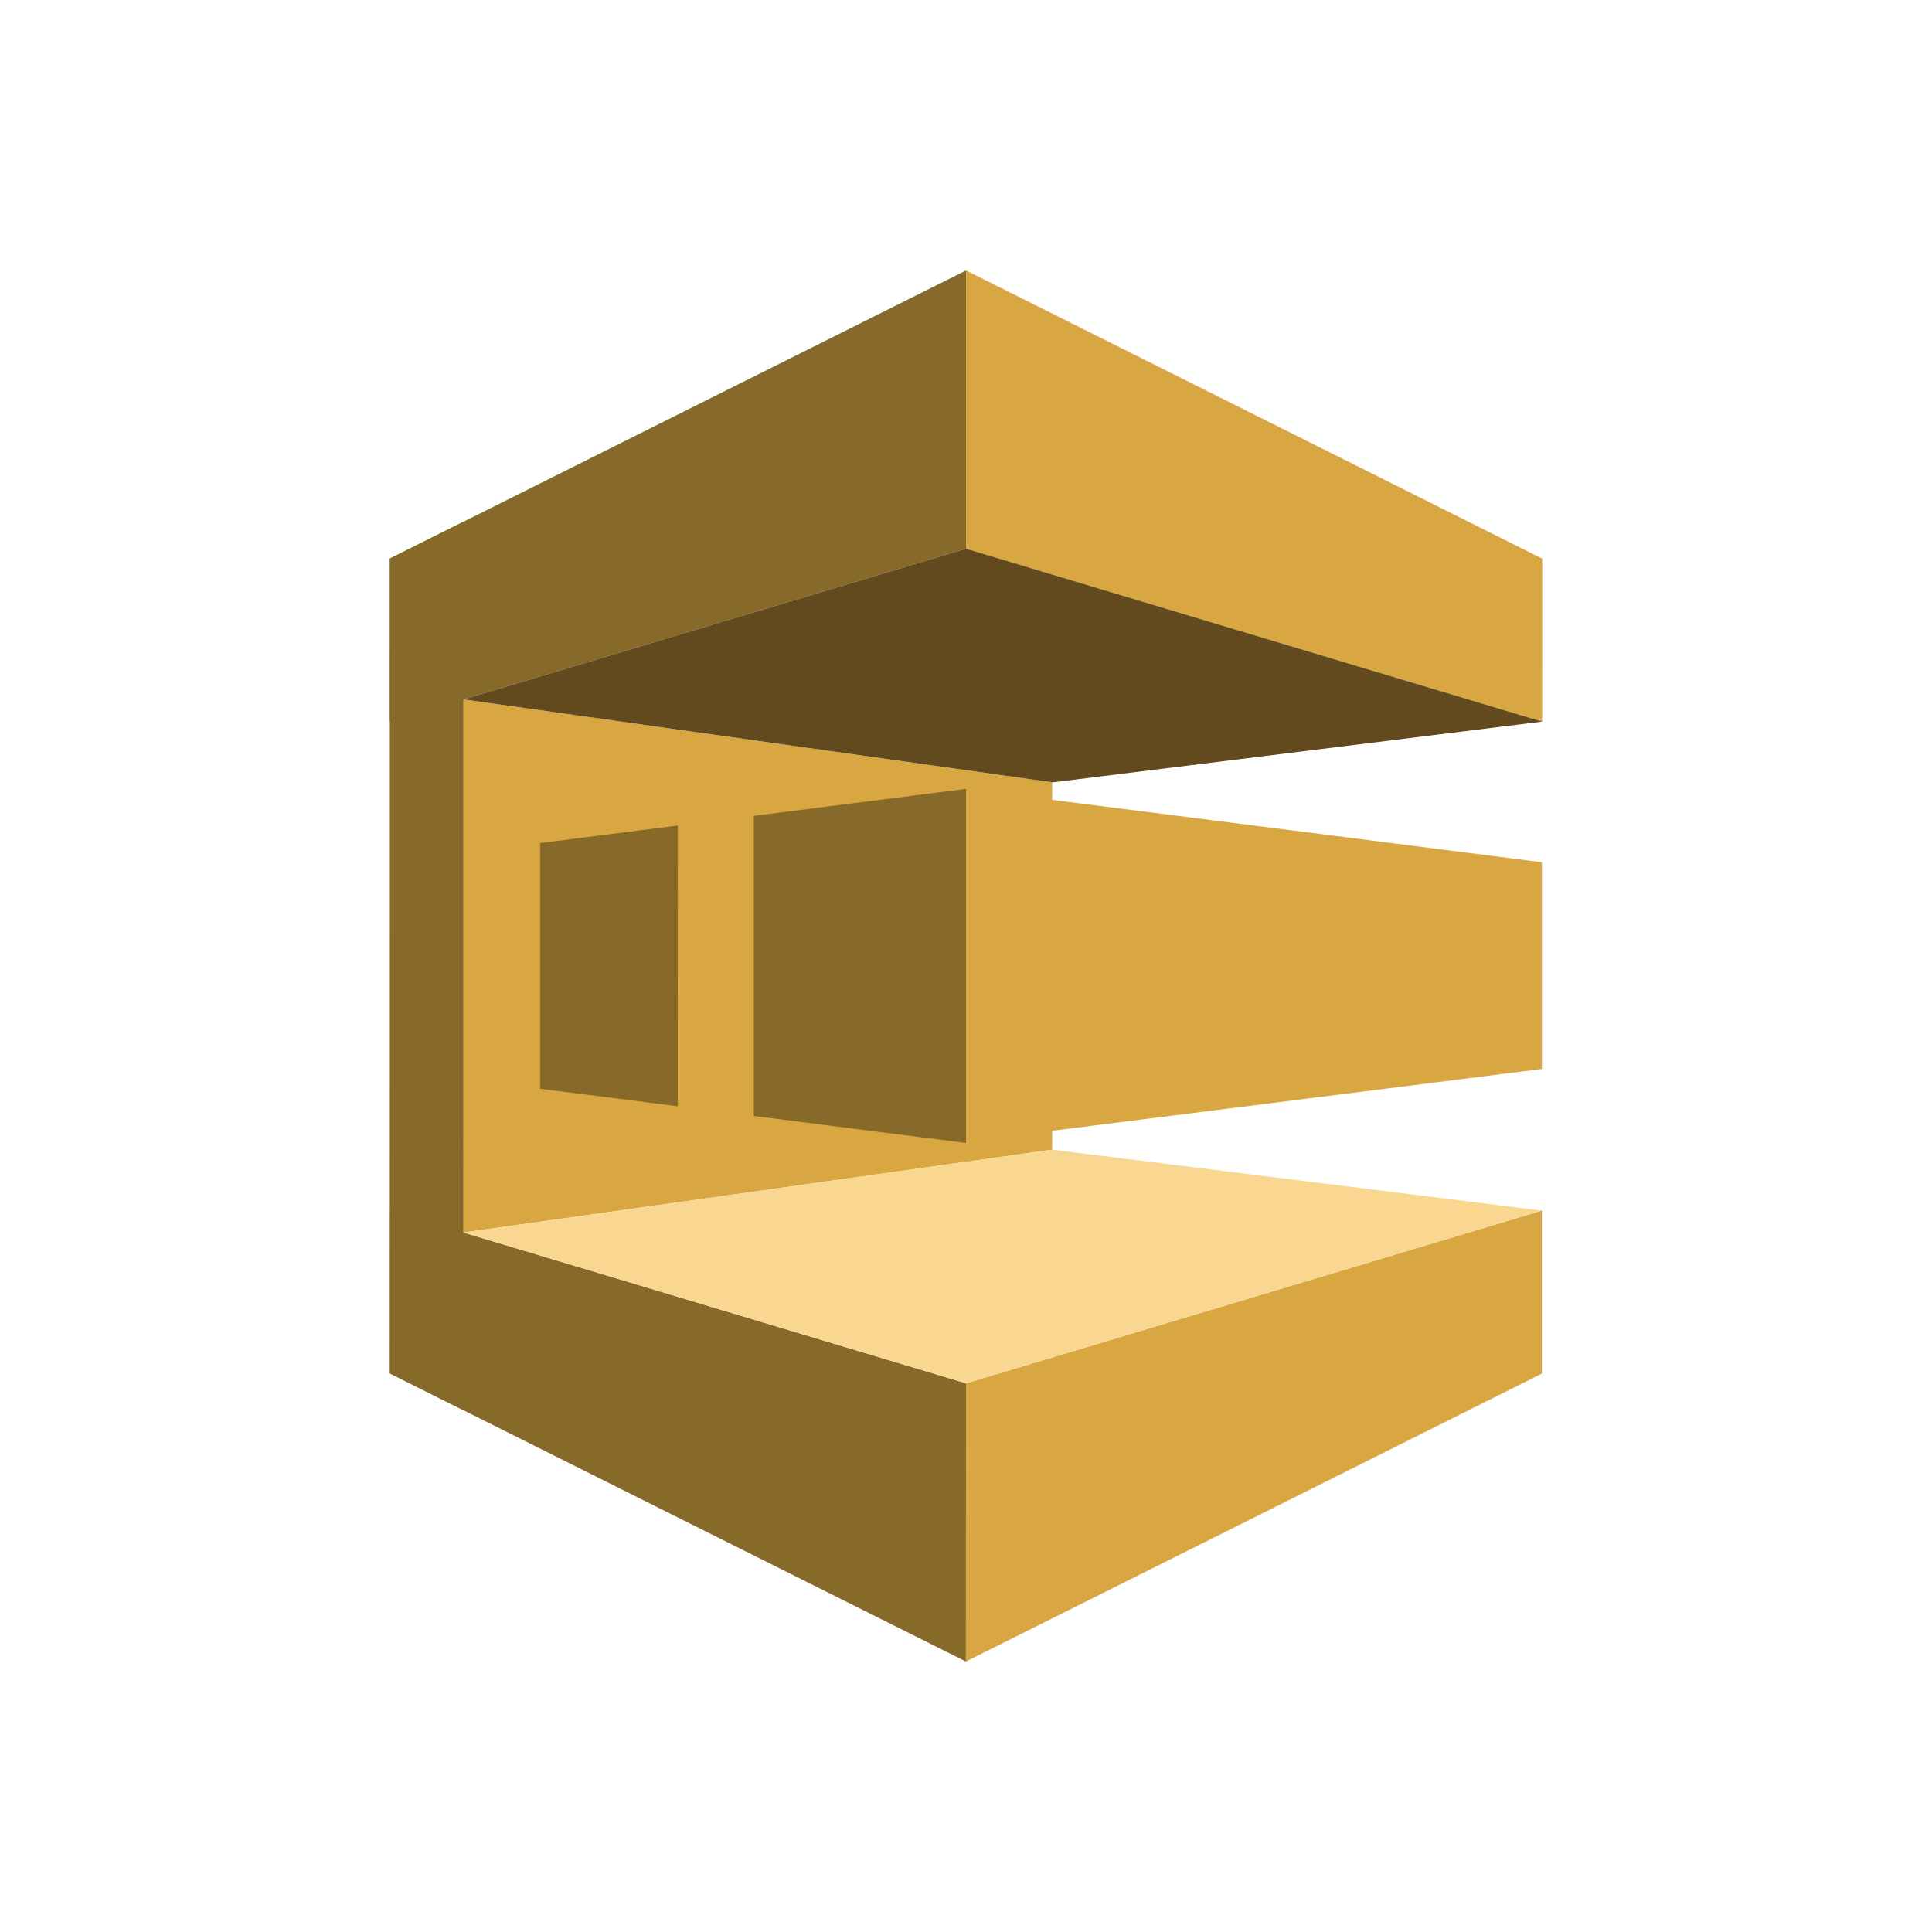
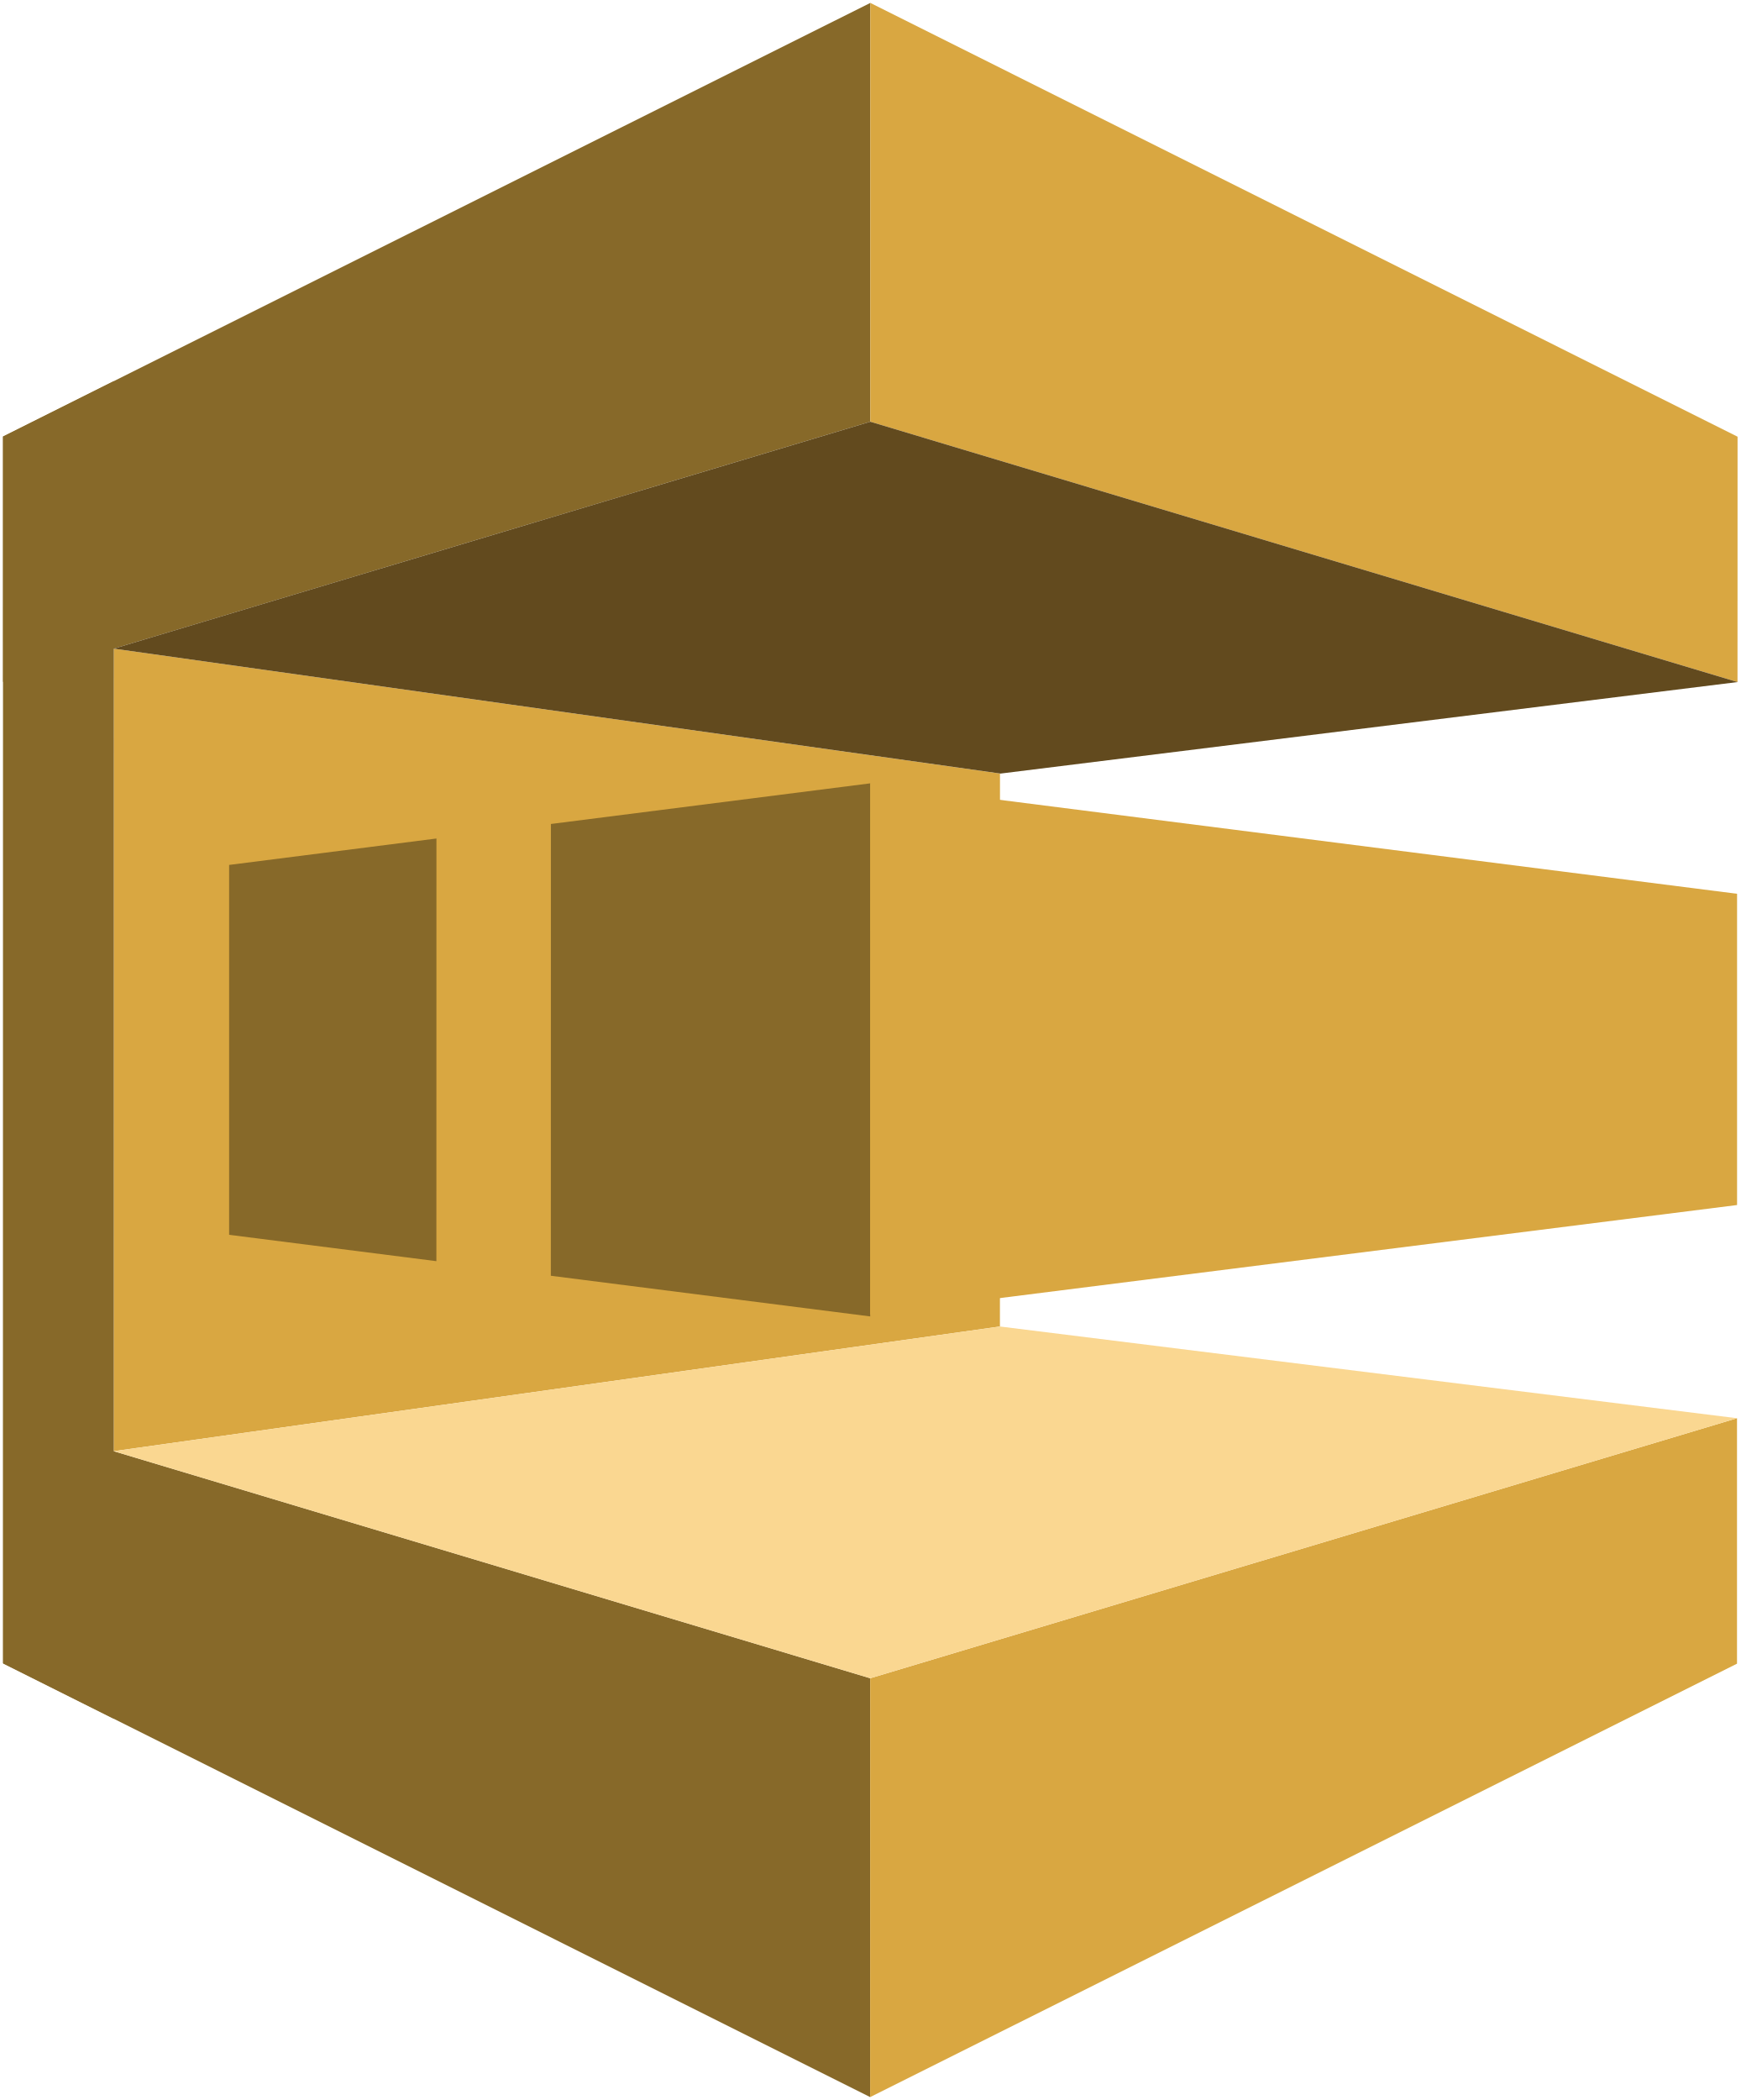
- <svg xmlns="http://www.w3.org/2000/svg" enable-background="new 0 0 100 100" height="100px" version="1.1" viewBox="0 0 100 100" width="100px" xml:space="preserve">
-   <g id="Amazon_CloudSearch">
-     <g>
-       <polygon fill="#D9A741" points="54.46,59.506 23.985,63.793 23.987,36.201 54.462,40.494   " />
-       <polygon fill="#876929" points="20.179,37.344 50.003,28.399 50.003,14 20.179,28.908   " />
-       <polygon fill="#876929" points="20.19,62.654 49.999,71.6 49.997,86 20.19,71.094   " />
-       <polygon fill="#D9A741" points="79.823,37.35 50.003,28.399 50.003,14 79.825,28.914   " />
-       <polygon fill="#D9A741" points="79.806,62.66 49.999,71.6 49.997,86 79.806,71.099   " />
-       <polygon fill="#876929" points="23.985,72.99 20.175,71.086 20.179,28.908 23.989,27.004   " />
-       <polygon fill="#876929" points="39.017,57.762 49.999,59.16 50.001,40.832 39.019,42.229   " />
-       <polygon fill="#876929" points="27.954,56.354 35.081,57.26 35.083,42.729 27.954,43.637   " />
-       <polygon fill="#624A1E" points="23.987,36.201 50.003,28.399 79.823,37.35 54.481,40.496   " />
-       <polygon fill="#FAD791" points="23.985,63.793 49.999,71.6 79.806,62.66 54.46,59.506   " />
-       <polygon fill="#D9A741" points="79.808,55.33 49.999,59.092 50.001,40.832 79.808,44.629   " />
+ <svg xmlns="http://www.w3.org/2000/svg" enable-background="new 0 0 100 100" height="72.2" version="1.1" viewBox="0 0 59.85 72.2" width="59.85" xml:space="preserve" id="svg145">
+   <defs id="defs149" />
+   <g id="Amazon_CloudSearch" transform="translate(-20.075,-13.9)">
+     <g id="g142">
+       <polygon fill="#d9a741" points="23.987,36.201 54.462,40.494 54.46,59.506 23.985,63.793 " id="polygon120" />
+       <polygon fill="#876929" points="50.003,14 20.179,28.908 20.179,37.344 50.003,28.399 " id="polygon122" />
+       <polygon fill="#876929" points="49.997,86 20.19,71.094 20.19,62.654 49.999,71.6 " id="polygon124" />
+       <polygon fill="#d9a741" points="50.003,14 79.825,28.914 79.823,37.35 50.003,28.399 " id="polygon126" />
+       <polygon fill="#d9a741" points="49.997,86 79.806,71.099 79.806,62.66 49.999,71.6 " id="polygon128" />
+       <polygon fill="#876929" points="20.179,28.908 23.989,27.004 23.985,72.99 20.175,71.086 " id="polygon130" />
+       <polygon fill="#876929" points="50.001,40.832 39.019,42.229 39.017,57.762 49.999,59.16 " id="polygon132" />
+       <polygon fill="#876929" points="35.083,42.729 27.954,43.637 27.954,56.354 35.081,57.26 " id="polygon134" />
+       <polygon fill="#624a1e" points="79.823,37.35 54.481,40.496 23.987,36.201 50.003,28.399 " id="polygon136" />
+       <polygon fill="#fad791" points="79.806,62.66 54.46,59.506 23.985,63.793 49.999,71.6 " id="polygon138" />
+       <polygon fill="#d9a741" points="50.001,40.832 79.808,44.629 79.808,55.33 49.999,59.092 " id="polygon140" />
    </g>
  </g>
</svg>
